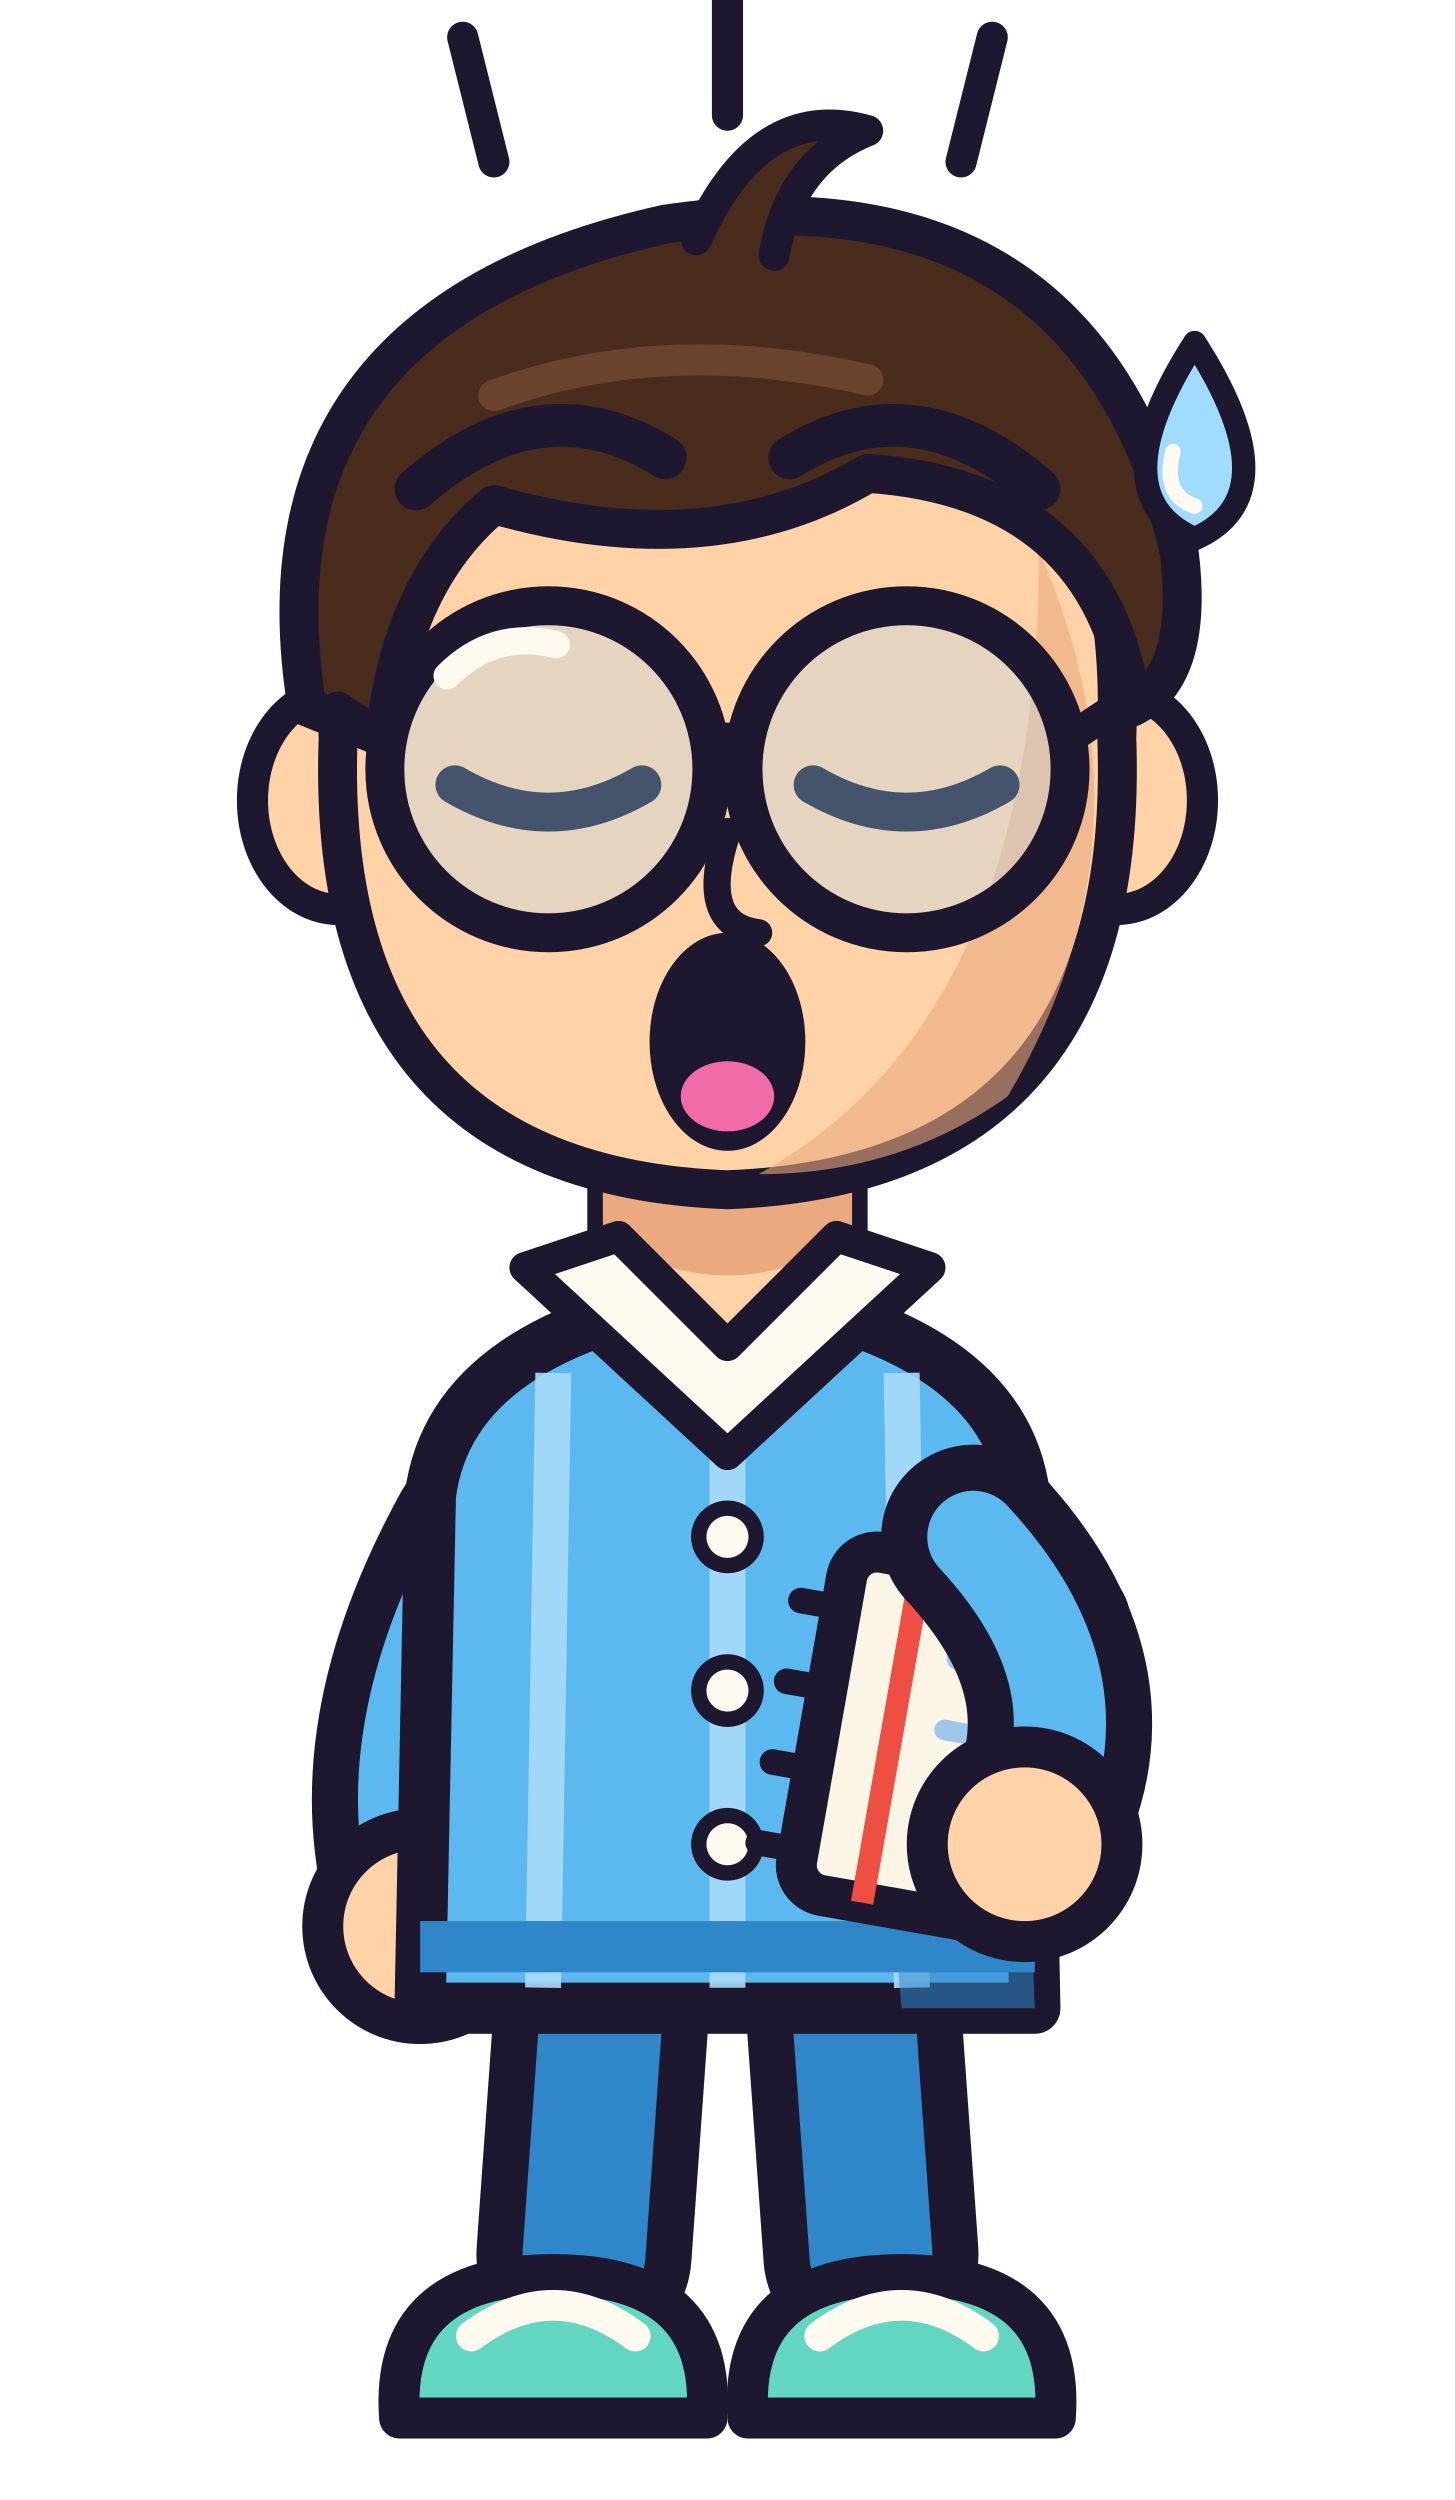
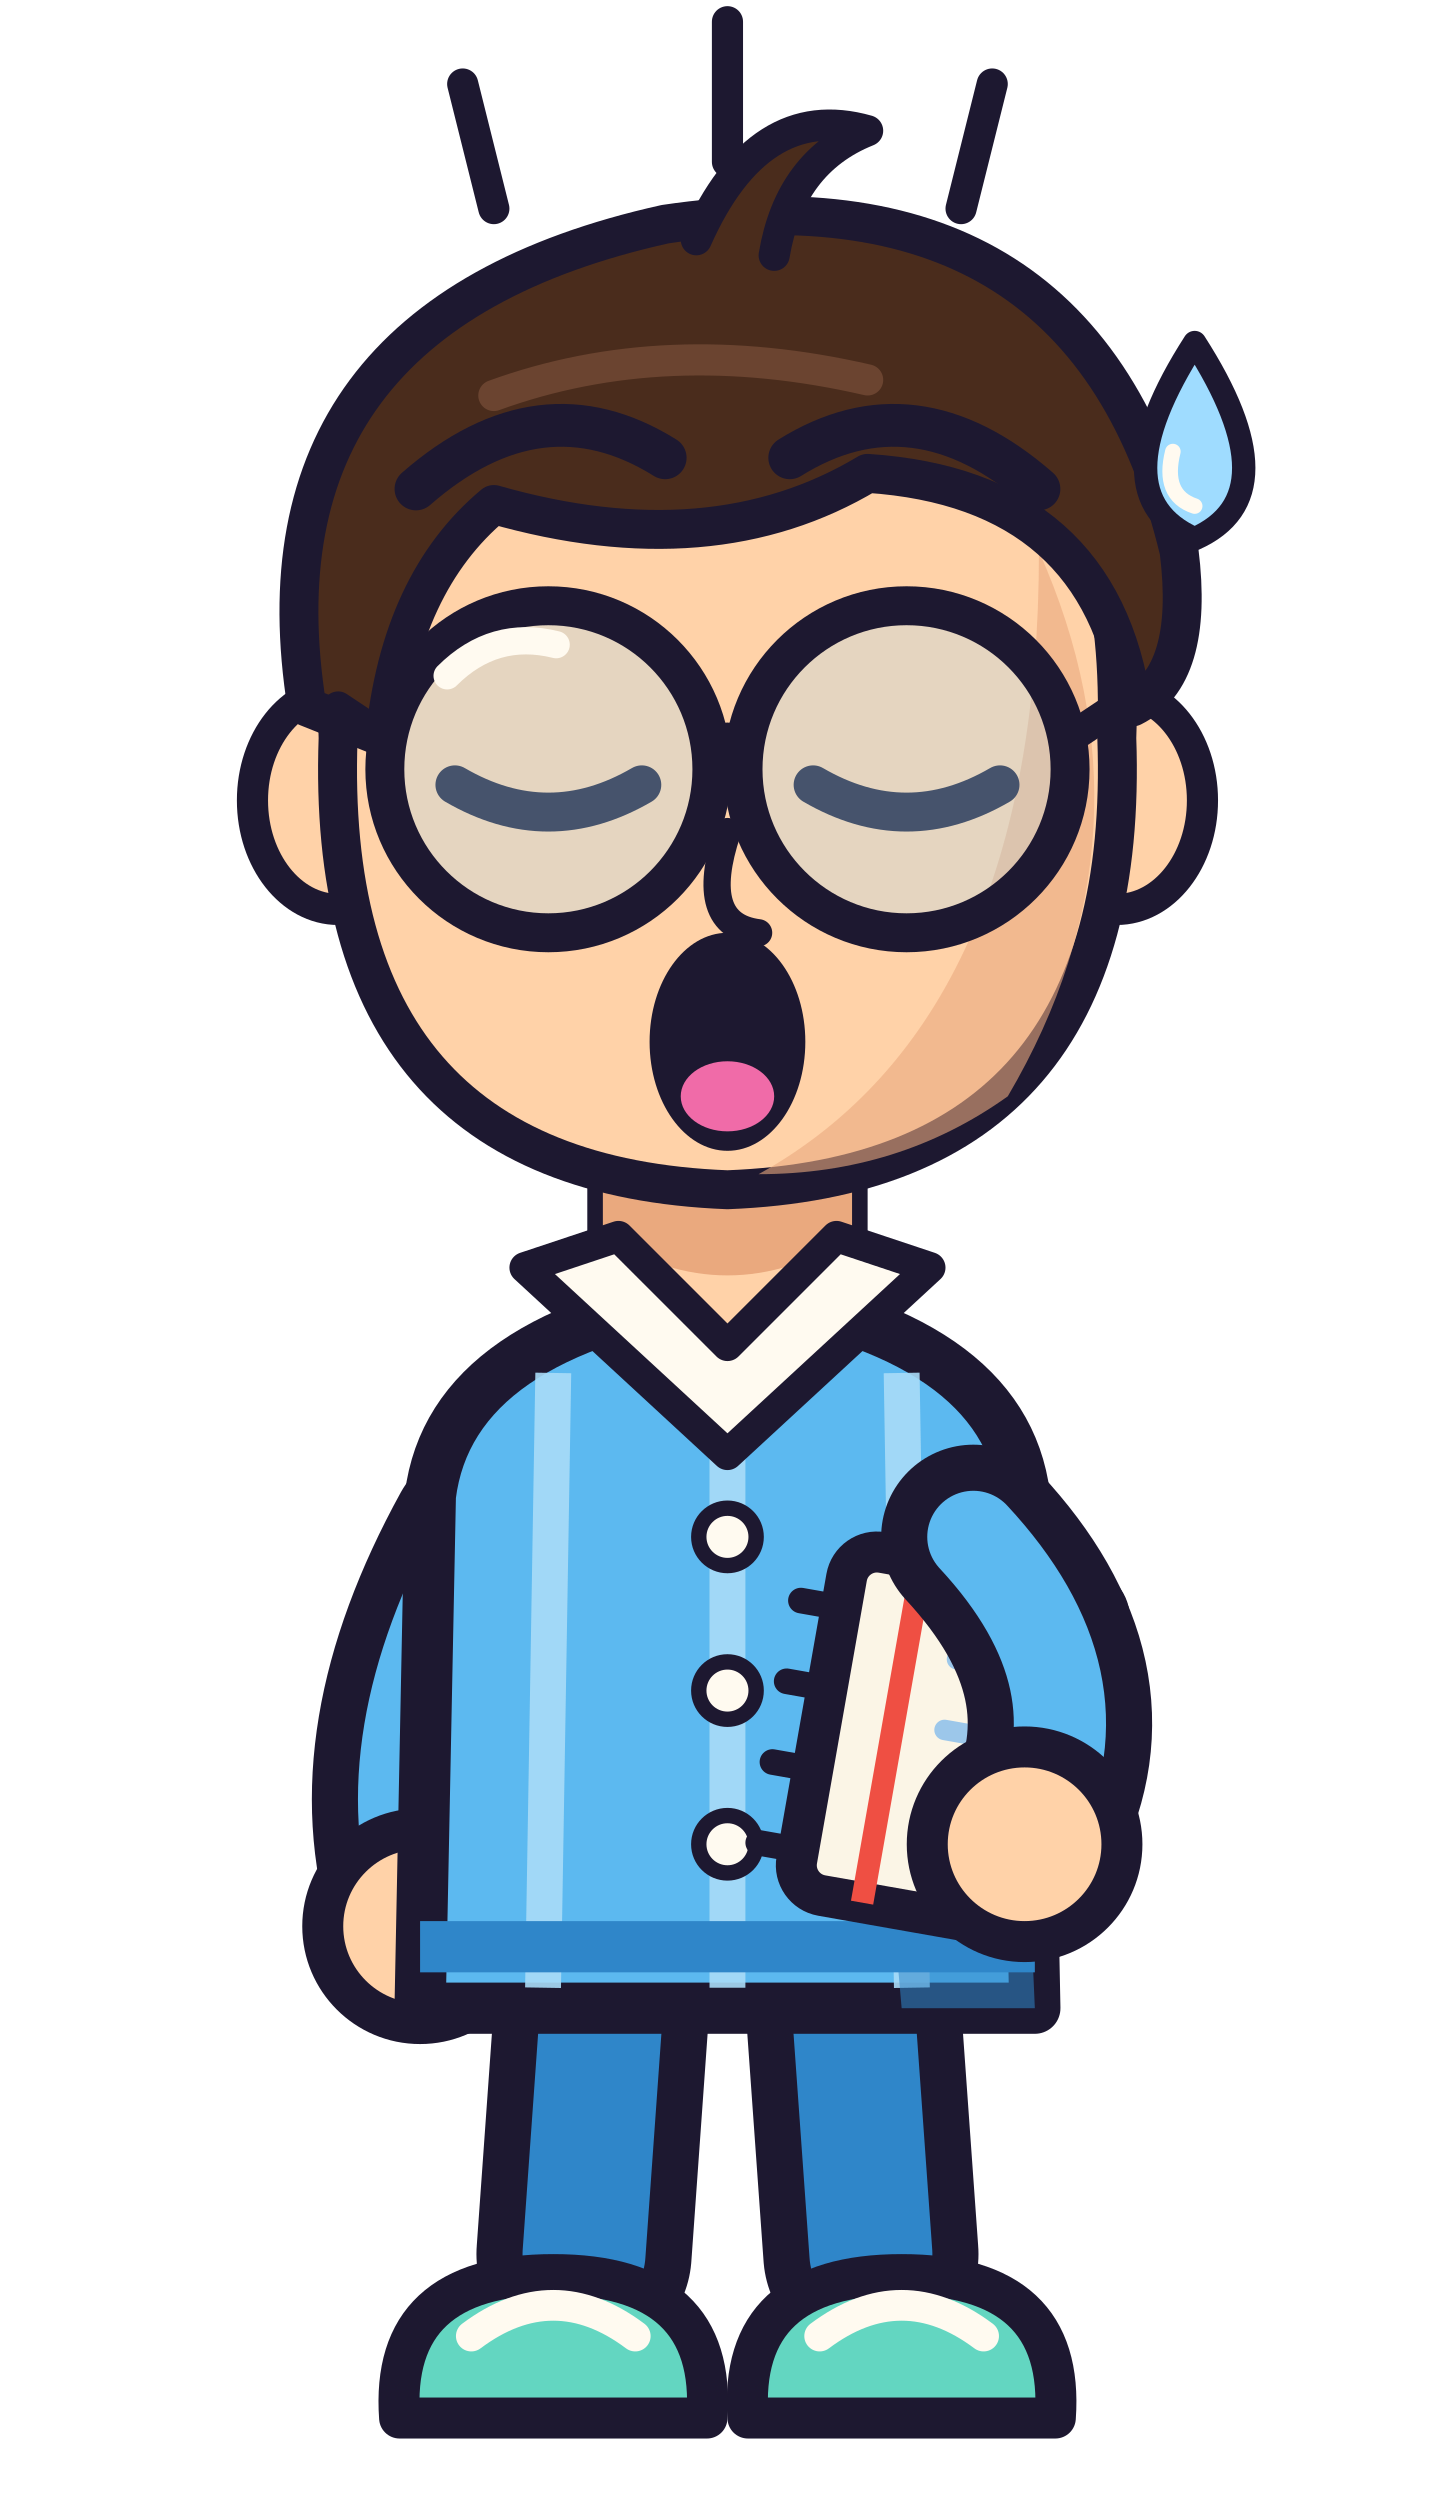
<svg xmlns="http://www.w3.org/2000/svg" width="142" height="244" viewBox="4 -24 142 244">
  <path d="M63 168 L61 196" fill="none" stroke="#1d1830" stroke-width="21" stroke-linecap="round" stroke-linejoin="round" />
  <path d="M63 168 L61 196" fill="none" stroke="#2f86c9" stroke-width="12" stroke-linecap="round" stroke-linejoin="round" />
  <path d="M87 168 L89 196" fill="none" stroke="#1d1830" stroke-width="21" stroke-linecap="round" stroke-linejoin="round" />
  <path d="M87 168 L89 196" fill="none" stroke="#2f86c9" stroke-width="12" stroke-linecap="round" stroke-linejoin="round" />
  <path d="M43 212 Q42 198 58 198 Q74 198 73 212 Z" fill="#63d6c1" stroke="#1d1830" stroke-width="4" stroke-linejoin="round" stroke-linecap="round" />
  <path d="M50 204 Q58 198 66 204" fill="none" stroke="#fffaf0" stroke-width="3" stroke-linecap="round" />
  <path d="M77 212 Q76 198 92 198 Q108 198 107 212 Z" fill="#63d6c1" stroke="#1d1830" stroke-width="4" stroke-linejoin="round" stroke-linecap="round" />
  <path d="M84 204 Q92 198 100 204" fill="none" stroke="#fffaf0" stroke-width="3" stroke-linecap="round" />
  <path d="M51 126 Q40 146 45 162" fill="none" stroke="#1d1830" stroke-width="18" stroke-linecap="round" stroke-linejoin="round" />
  <path d="M51 126 Q40 146 45 162" fill="none" stroke="#5cb9f0" stroke-width="9" stroke-linecap="round" stroke-linejoin="round" />
  <circle cx="45" cy="164" r="9.5" fill="#ffd2a8" stroke="#1d1830" stroke-width="4" stroke-linejoin="round" stroke-linecap="round" />
  <path d="M46 122 Q48 106 75 102 Q102 106 104 122 L105 172 L45 172 Z" fill="#5cb9f0" stroke="#1d1830" stroke-width="5" stroke-linejoin="round" stroke-linecap="round" />
  <path d="M58 110 L57 170 M75 104 L75 170 M92 110 L93 170" stroke="#a9dcf7" stroke-width="3.5" opacity="0.9" />
  <path d="M88 126 L103 126 L105 172 L92 172 Z" fill="#2f86c9" opacity="0.55" />
  <circle cx="75" cy="126" r="2.8" fill="#fffaf0" stroke="#1d1830" stroke-width="1.5" stroke-linejoin="round" stroke-linecap="round" />
  <circle cx="75" cy="141" r="2.8" fill="#fffaf0" stroke="#1d1830" stroke-width="1.5" stroke-linejoin="round" stroke-linecap="round" />
  <circle cx="75" cy="156" r="2.8" fill="#fffaf0" stroke="#1d1830" stroke-width="1.5" stroke-linejoin="round" stroke-linecap="round" />
  <path d="M45 166 L105 166" stroke="#2f86c9" stroke-width="5" />
  <g transform="translate(97 146) rotate(10)">
    <rect x="-13" y="-17" width="26" height="34" rx="3" fill="#fbf5e6" stroke="#1d1830" stroke-width="4" stroke-linejoin="round" stroke-linecap="round" />
    <path d="M-6 -17 L-6 17" stroke="#ef4f43" stroke-width="2.2" />
    <path d="M-1 -8 L9 -8 M-1 -1 L9 -1 M-1 6 L7 6" stroke="#9cc7ea" stroke-width="2" stroke-linecap="round" />
    <path d="M-13 -11 L-17 -11 M-13 -3 L-17 -3 M-13 5 L-17 5 M-13 13 L-17 13" stroke="#1d1830" stroke-width="2.5" stroke-linecap="round" />
  </g>
  <path d="M99 126 Q112 140 105 154" fill="none" stroke="#1d1830" stroke-width="18" stroke-linecap="round" stroke-linejoin="round" />
  <path d="M99 126 Q112 140 105 154" fill="none" stroke="#5cb9f0" stroke-width="9" stroke-linecap="round" stroke-linejoin="round" />
  <circle cx="104" cy="156" r="9.5" fill="#ffd2a8" stroke="#1d1830" stroke-width="4" stroke-linejoin="round" stroke-linecap="round" />
  <g transform="translate(-1 -31) scale(0.76)">
    <path d="M84 150 L84 180 Q100 188 116 180 L116 150 Z" fill="#ffd2a8" stroke="#1d1830" stroke-width="4" stroke-linejoin="round" stroke-linecap="round" />
    <path d="M84 158 Q100 170 116 158 L116 168 Q100 178 84 168 Z" fill="#eaa97e" />
    <path d="M74 172 L100 196 L126 172 L114 168 L100 182 L86 168 Z" fill="#fffaf0" stroke="#1d1830" stroke-width="4" stroke-linejoin="round" stroke-linecap="round" />
    <ellipse cx="50" cy="112" rx="11" ry="14" fill="#ffd2a8" stroke="#1d1830" stroke-width="4" stroke-linejoin="round" stroke-linecap="round" />
    <ellipse cx="150" cy="112" rx="11" ry="14" fill="#ffd2a8" stroke="#1d1830" stroke-width="4" stroke-linejoin="round" stroke-linecap="round" />
    <path d="M50 104 Q48 50 100 48 Q152 50 150 104 Q152 160 100 162 Q48 160 50 104 Z" fill="#ffd2a8" stroke="#1d1830" stroke-width="5" stroke-linejoin="round" stroke-linecap="round" />
    <path d="M140 80 Q156 116 136 150 Q122 160 104 160 Q140 140 140 80 Z" fill="#eaa97e" opacity="0.6" />
    <path d="M46 100 Q38 50 92 38 Q146 30 158 80 Q160 96 152 100 Q148 72 118 70 Q98 82 70 74 Q58 84 56 104 Z" fill="#4a2c1c" stroke="#1d1830" stroke-width="5" stroke-linejoin="round" stroke-linecap="round" />
    <path d="M96 40 Q104 22 118 26 Q108 30 106 42" fill="#4a2c1c" stroke="#1d1830" stroke-width="4" stroke-linejoin="round" stroke-linecap="round" />
    <path d="M70 60 Q92 52 118 58" fill="none" stroke="#6b4430" stroke-width="4" stroke-linecap="round" />
    <path d="M65 110 Q77 117 89 110 M111 110 Q123 117 135 110" fill="none" stroke="#1d1830" stroke-width="5" stroke-linejoin="round" stroke-linecap="round" />
    <g fill="none">
      <circle cx="77" cy="108" r="21" fill="#a9dcf7" fill-opacity="0.3" stroke="#1d1830" stroke-width="5" stroke-linejoin="round" stroke-linecap="round" />
      <circle cx="123" cy="108" r="21" fill="#a9dcf7" fill-opacity="0.3" stroke="#1d1830" stroke-width="5" stroke-linejoin="round" stroke-linecap="round" />
      <path d="M98 106 Q100 102 102 106" stroke="#1d1830" stroke-width="4" stroke-linejoin="round" stroke-linecap="round" />
      <path d="M56 104 L50 100 M144 104 L150 100" stroke="#1d1830" stroke-width="4" stroke-linejoin="round" stroke-linecap="round" />
      <path d="M64 96 Q70 90 78 92" stroke="#fffaf0" stroke-width="3.5" stroke-linecap="round" />
    </g>
    <path d="M60 72 Q76 58 92 68 M108 68 Q124 58 140 72" fill="none" stroke="#1d1830" stroke-width="5.5" stroke-linejoin="round" stroke-linecap="round" />
    <path d="M100 116 Q96 128 104 129" fill="none" stroke="#1d1830" stroke-width="3.5" stroke-linejoin="round" stroke-linecap="round" />
    <ellipse cx="100" cy="143" rx="10" ry="14" fill="#1d1830" />
    <ellipse cx="100" cy="150" rx="6" ry="4.5" fill="#f06ba8" />
    <path d="M160 53.2 Q172.6 72.8 160 78.4 Q147.4 72.8 160 53.2 Z" fill="#9fdcff" stroke="#1d1830" stroke-width="3" stroke-linejoin="round" stroke-linecap="round" />
    <path d="M157.2 67.2 Q155.8 72.8 160 74.2" stroke="#fffaf0" stroke-width="2" fill="none" stroke-linecap="round" />
-     <path d="M70 30 L66 14 M100 24 L100 6 M130 30 L134 14" fill="none" stroke="#1d1830" stroke-width="4" stroke-linejoin="round" stroke-linecap="round" />
+     <path d="M70 36 L66 20 M100 30 L100 12 M130 36 L134 20" fill="none" stroke="#1d1830" stroke-width="4" stroke-linejoin="round" stroke-linecap="round" />
  </g>
</svg>
